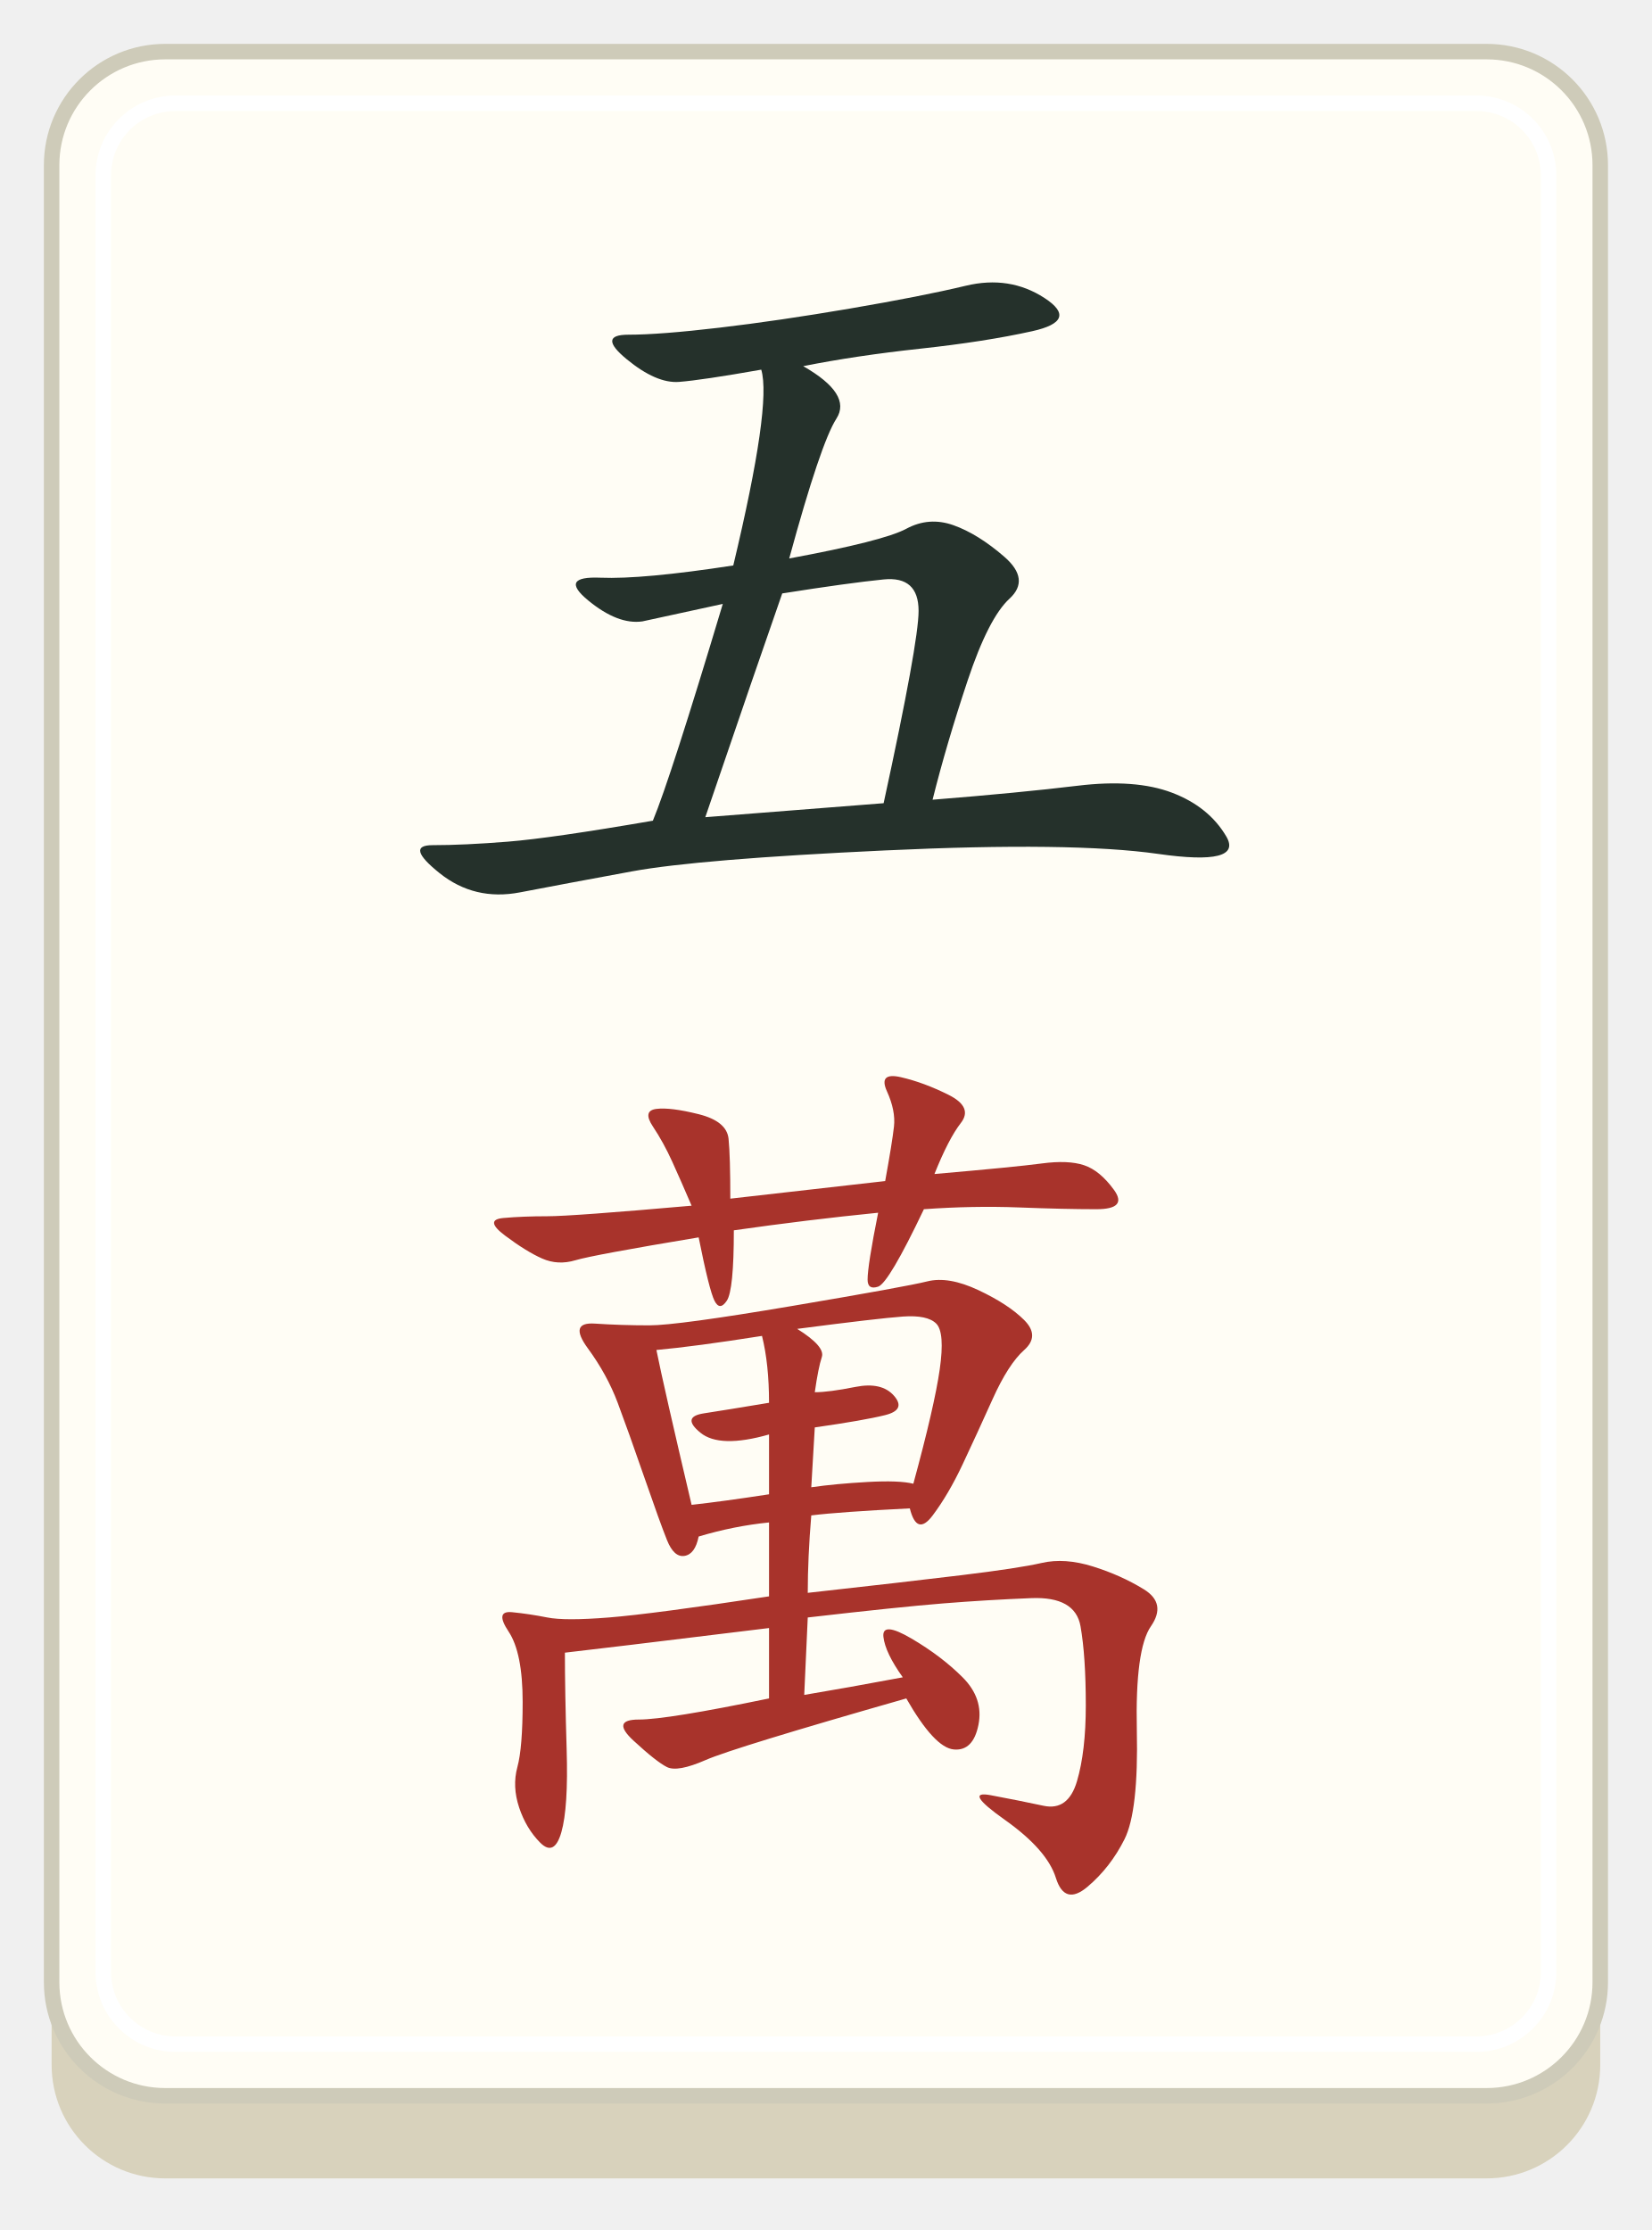
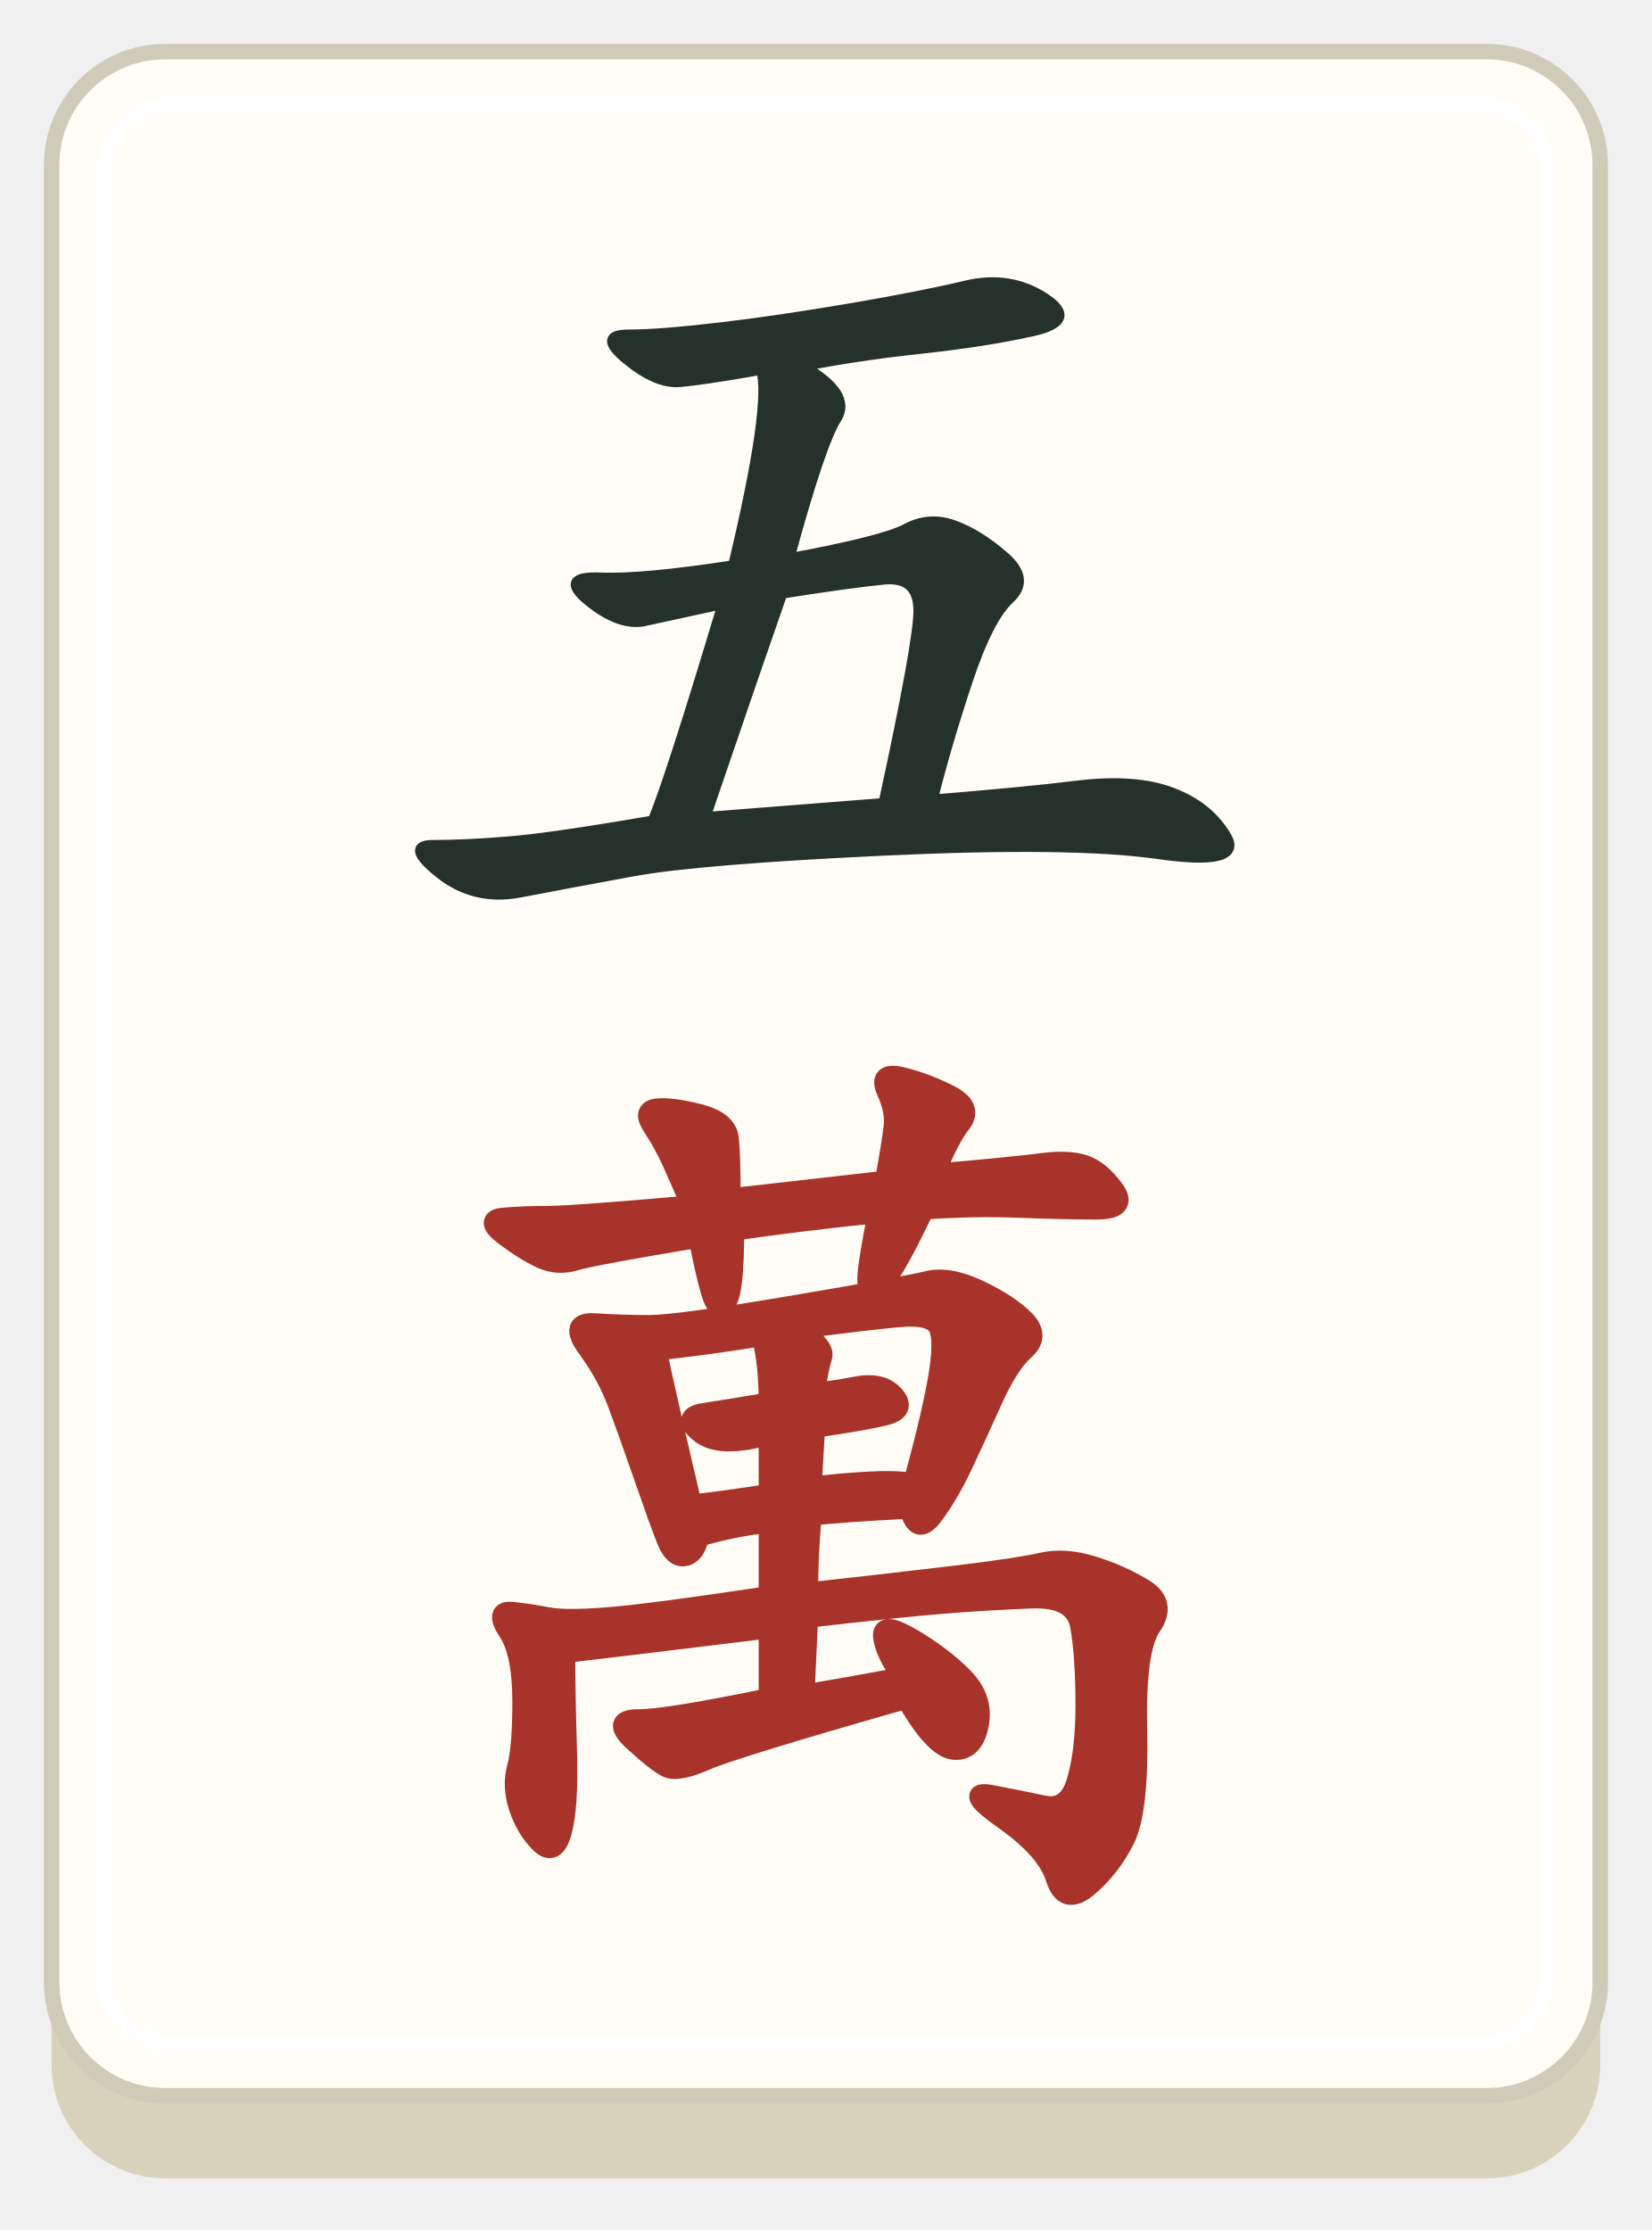
<svg xmlns="http://www.w3.org/2000/svg" viewBox="0 0 160 216" width="160" height="216" data-suit="wan" data-rank="5" role="img" aria-label="五万">
  <rect x="5" y="13" width="150" height="198" rx="11" fill="#d8d2bc" />
  <rect x="5" y="5" width="150" height="198" rx="11" fill="#fffdf5" stroke="#cecbb9" stroke-width="1.5" />
  <rect x="10" y="10" width="140" height="188" rx="7" fill="none" stroke="#ffffff" stroke-width="1.5" />
-   <path data-character="五" d="M32.422,76.563C33.724,73.438 36.328,65.365 40.234,52.344L31.25,54.297C29.427,54.557 27.409,53.776 25.195,51.953C22.982,50.13 23.438,49.284 26.563,49.414C29.688,49.544 34.635,49.089 41.406,48.047C44.271,36.068 45.313,28.776 44.531,26.172C40.104,26.953 37.044,27.409 35.352,27.539C33.659,27.669 31.706,26.823 29.492,25C27.279,23.177 27.344,22.266 29.688,22.266C32.031,22.266 35.417,22.005 39.844,21.484C44.271,20.964 49.154,20.247 54.492,19.336C59.831,18.424 64.128,17.578 67.383,16.797C70.638,16.016 73.568,16.471 76.172,18.164C78.776,19.857 78.32,21.094 74.805,21.875C71.289,22.656 67.122,23.307 62.305,23.828C57.487,24.349 53.125,25 49.219,25.781C52.865,27.865 54.102,29.818 52.93,31.641C51.758,33.464 50,38.672 47.656,47.266C54.688,45.964 59.049,44.857 60.742,43.945C62.435,43.034 64.193,42.904 66.016,43.555C67.839,44.206 69.727,45.378 71.68,47.07C73.633,48.763 73.828,50.326 72.266,51.758C70.703,53.19 69.141,56.25 67.578,60.938C66.016,65.625 64.714,70.052 63.672,74.219C70.182,73.698 75.586,73.177 79.883,72.656C84.18,72.135 87.695,72.396 90.43,73.438C93.164,74.479 95.182,76.107 96.484,78.32C97.786,80.534 95.247,81.185 88.867,80.273C82.487,79.362 72.331,79.232 58.398,79.883C44.466,80.534 35.026,81.315 30.078,82.227C25.13,83.138 20.964,83.919 17.578,84.57C14.193,85.221 11.198,84.505 8.594,82.422C5.99,80.339 5.729,79.297 7.813,79.297C10.156,79.297 12.956,79.167 16.211,78.906C19.466,78.646 24.87,77.865 32.422,76.563ZM38.281,76.172C41.667,75.911 48.307,75.391 58.203,74.609C60.807,62.63 62.109,55.469 62.109,53.125C62.109,50.521 60.807,49.349 58.203,49.609C55.599,49.87 51.823,50.391 46.875,51.172C45.052,56.38 42.188,64.714 38.281,76.172Z" transform="translate(35.127 13.1148) scale(0.86698)" fill="#25312b" />
-   <path data-character="萬" d="M59.375,52.344C54.167,52.604 50.521,52.865 48.438,53.125C48.177,56.25 48.047,59.115 48.047,61.719C55.078,60.938 60.742,60.286 65.039,59.766C69.336,59.245 72.331,58.789 74.023,58.398C75.716,58.008 77.604,58.138 79.688,58.789C81.771,59.44 83.659,60.286 85.352,61.328C87.044,62.37 87.305,63.737 86.133,65.43C84.961,67.122 84.44,70.964 84.57,76.953C84.701,82.943 84.245,86.979 83.203,89.063C82.161,91.146 80.794,92.904 79.102,94.336C77.409,95.768 76.237,95.443 75.586,93.359C74.935,91.276 73.047,89.128 69.922,86.914C66.797,84.701 66.276,83.789 68.359,84.18C70.443,84.57 72.396,84.961 74.219,85.352C76.042,85.742 77.279,84.831 77.93,82.617C78.581,80.404 78.906,77.604 78.906,74.219C78.906,70.573 78.711,67.643 78.32,65.43C77.93,63.216 76.107,62.174 72.852,62.305C69.596,62.435 66.341,62.63 63.086,62.891C59.831,63.151 54.818,63.672 48.047,64.453L47.656,73.047C50.781,72.526 54.427,71.875 58.594,71.094C57.292,69.271 56.576,67.773 56.445,66.602C56.315,65.43 57.357,65.495 59.57,66.797C61.784,68.099 63.672,69.531 65.234,71.094C66.797,72.656 67.383,74.414 66.992,76.367C66.602,78.32 65.69,79.232 64.258,79.102C62.826,78.971 61.068,77.083 58.984,73.438C46.224,77.083 38.802,79.362 36.719,80.273C34.635,81.185 33.203,81.445 32.422,81.055C31.641,80.664 30.404,79.688 28.711,78.125C27.018,76.563 27.214,75.781 29.297,75.781C31.38,75.781 36.198,75 43.75,73.438L43.75,65.625C30.99,67.188 23.438,68.099 21.094,68.359C21.094,71.224 21.159,74.805 21.289,79.102C21.419,83.398 21.224,86.458 20.703,88.281C20.182,90.104 19.401,90.495 18.359,89.453C17.318,88.411 16.536,87.109 16.016,85.547C15.495,83.984 15.43,82.487 15.82,81.055C16.211,79.622 16.406,77.214 16.406,73.828C16.406,70.182 15.885,67.578 14.844,66.016C13.802,64.453 13.932,63.737 15.234,63.867C16.536,63.997 17.839,64.193 19.141,64.453C20.443,64.714 22.721,64.714 25.977,64.453C29.232,64.193 35.156,63.411 43.75,62.109L43.75,53.906C41.146,54.167 38.542,54.688 35.938,55.469C35.677,56.771 35.156,57.487 34.375,57.617C33.594,57.747 32.943,57.161 32.422,55.859C31.901,54.557 31.055,52.214 29.883,48.828C28.711,45.443 27.734,42.708 26.953,40.625C26.172,38.542 25.065,36.523 23.633,34.57C22.201,32.617 22.461,31.706 24.414,31.836C26.367,31.966 28.385,32.031 30.469,32.031C32.552,32.031 37.826,31.315 46.289,29.883C54.753,28.451 59.766,27.539 61.328,27.148C62.891,26.758 64.779,27.083 66.992,28.125C69.206,29.167 70.898,30.273 72.07,31.445C73.242,32.617 73.242,33.724 72.07,34.766C70.898,35.807 69.727,37.63 68.555,40.234C67.383,42.839 66.276,45.247 65.234,47.461C64.193,49.674 63.086,51.563 61.914,53.125C60.742,54.688 59.896,54.427 59.375,52.344ZM55.859,19.531C50.651,20.052 45.313,20.703 39.844,21.484C39.844,25.911 39.583,28.516 39.063,29.297C38.542,30.078 38.086,30.078 37.695,29.297C37.305,28.516 36.719,26.172 35.938,22.266C28.125,23.568 23.568,24.414 22.266,24.805C20.964,25.195 19.727,25.13 18.555,24.609C17.383,24.089 16.016,23.242 14.453,22.07C12.891,20.898 12.826,20.247 14.258,20.117C15.69,19.987 17.318,19.922 19.141,19.922C20.964,19.922 26.302,19.531 35.156,18.75C34.375,16.927 33.659,15.299 33.008,13.867C32.357,12.435 31.641,11.133 30.859,9.961C30.078,8.789 30.208,8.138 31.25,8.008C32.292,7.878 33.854,8.073 35.938,8.594C38.021,9.115 39.128,10.026 39.258,11.328C39.388,12.63 39.453,14.844 39.453,17.969L56.641,16.016C57.161,13.151 57.487,11.133 57.617,9.961C57.747,8.789 57.487,7.487 56.836,6.055C56.185,4.622 56.706,4.102 58.398,4.492C60.091,4.883 61.849,5.534 63.672,6.445C65.495,7.357 65.951,8.398 65.039,9.57C64.128,10.742 63.151,12.63 62.109,15.234C68.099,14.714 72.07,14.323 74.023,14.063C75.977,13.802 77.539,13.867 78.711,14.258C79.883,14.648 80.99,15.56 82.031,16.992C83.073,18.424 82.422,19.141 80.078,19.141C77.734,19.141 74.87,19.076 71.484,18.945C68.099,18.815 64.583,18.88 60.938,19.141C58.333,24.609 56.641,27.474 55.859,27.734C55.078,27.995 54.688,27.734 54.688,26.953C54.688,25.911 55.078,23.438 55.859,19.531ZM48.438,50C50.26,49.74 52.344,49.544 54.688,49.414C57.031,49.284 58.724,49.349 59.766,49.609C61.328,43.88 62.305,39.648 62.695,36.914C63.086,34.18 62.956,32.487 62.305,31.836C61.654,31.185 60.417,30.924 58.594,31.055C56.771,31.185 52.865,31.641 46.875,32.422C48.958,33.724 49.87,34.766 49.609,35.547C49.349,36.328 49.089,37.63 48.828,39.453C49.87,39.453 51.367,39.258 53.32,38.867C55.273,38.477 56.706,38.802 57.617,39.844C58.529,40.885 58.203,41.602 56.641,41.992C55.078,42.383 52.474,42.839 48.828,43.359ZM35.156,51.953C37.5,51.693 40.365,51.302 43.75,50.781L43.75,44.141C40.104,45.182 37.565,45.117 36.133,43.945C34.701,42.773 34.831,42.057 36.523,41.797C38.216,41.536 40.625,41.146 43.75,40.625C43.75,37.76 43.49,35.286 42.969,33.203C38.021,33.984 34.115,34.505 31.25,34.766C31.771,37.37 33.073,43.099 35.156,51.953Z" transform="translate(36.3068 100.4205) scale(0.87273)" fill="#a8332b" />
+   <path data-character="五" d="M32.422,76.563C33.724,73.438 36.328,65.365 40.234,52.344L31.25,54.297C29.427,54.557 27.409,53.776 25.195,51.953C22.982,50.13 23.438,49.284 26.563,49.414C29.688,49.544 34.635,49.089 41.406,48.047C44.271,36.068 45.313,28.776 44.531,26.172C40.104,26.953 37.044,27.409 35.352,27.539C33.659,27.669 31.706,26.823 29.492,25C27.279,23.177 27.344,22.266 29.688,22.266C32.031,22.266 35.417,22.005 39.844,21.484C44.271,20.964 49.154,20.247 54.492,19.336C59.831,18.424 64.128,17.578 67.383,16.797C70.638,16.016 73.568,16.471 76.172,18.164C78.776,19.857 78.32,21.094 74.805,21.875C71.289,22.656 67.122,23.307 62.305,23.828C57.487,24.349 53.125,25 49.219,25.781C52.865,27.865 54.102,29.818 52.93,31.641C51.758,33.464 50,38.672 47.656,47.266C54.688,45.964 59.049,44.857 60.742,43.945C62.435,43.034 64.193,42.904 66.016,43.555C67.839,44.206 69.727,45.378 71.68,47.07C73.633,48.763 73.828,50.326 72.266,51.758C70.703,53.19 69.141,56.25 67.578,60.938C66.016,65.625 64.714,70.052 63.672,74.219C70.182,73.698 75.586,73.177 79.883,72.656C84.18,72.135 87.695,72.396 90.43,73.438C93.164,74.479 95.182,76.107 96.484,78.32C97.786,80.534 95.247,81.185 88.867,80.273C82.487,79.362 72.331,79.232 58.398,79.883C44.466,80.534 35.026,81.315 30.078,82.227C25.13,83.138 20.964,83.919 17.578,84.57C14.193,85.221 11.198,84.505 8.594,82.422C5.99,80.339 5.729,79.297 7.813,79.297C10.156,79.297 12.956,79.167 16.211,78.906C19.466,78.646 24.87,77.865 32.422,76.563ZM38.281,76.172C41.667,75.911 48.307,75.391 58.203,74.609C60.807,62.63 62.109,55.469 62.109,53.125C62.109,50.521 60.807,49.349 58.203,49.609C55.599,49.87 51.823,50.391 46.875,51.172C45.052,56.38 42.188,64.714 38.281,76.172Z" transform="translate(35.127 13.1148) scale(0.86698)" fill="#25312b" stroke="#25312b" stroke-width="1.153" stroke-linejoin="round" />
+   <path data-character="萬" d="M59.375,52.344C54.167,52.604 50.521,52.865 48.438,53.125C48.177,56.25 48.047,59.115 48.047,61.719C55.078,60.938 60.742,60.286 65.039,59.766C69.336,59.245 72.331,58.789 74.023,58.398C75.716,58.008 77.604,58.138 79.688,58.789C81.771,59.44 83.659,60.286 85.352,61.328C87.044,62.37 87.305,63.737 86.133,65.43C84.961,67.122 84.44,70.964 84.57,76.953C84.701,82.943 84.245,86.979 83.203,89.063C82.161,91.146 80.794,92.904 79.102,94.336C77.409,95.768 76.237,95.443 75.586,93.359C74.935,91.276 73.047,89.128 69.922,86.914C66.797,84.701 66.276,83.789 68.359,84.18C70.443,84.57 72.396,84.961 74.219,85.352C76.042,85.742 77.279,84.831 77.93,82.617C78.581,80.404 78.906,77.604 78.906,74.219C78.906,70.573 78.711,67.643 78.32,65.43C77.93,63.216 76.107,62.174 72.852,62.305C69.596,62.435 66.341,62.63 63.086,62.891C59.831,63.151 54.818,63.672 48.047,64.453L47.656,73.047C50.781,72.526 54.427,71.875 58.594,71.094C57.292,69.271 56.576,67.773 56.445,66.602C56.315,65.43 57.357,65.495 59.57,66.797C61.784,68.099 63.672,69.531 65.234,71.094C66.797,72.656 67.383,74.414 66.992,76.367C66.602,78.32 65.69,79.232 64.258,79.102C62.826,78.971 61.068,77.083 58.984,73.438C46.224,77.083 38.802,79.362 36.719,80.273C34.635,81.185 33.203,81.445 32.422,81.055C31.641,80.664 30.404,79.688 28.711,78.125C27.018,76.563 27.214,75.781 29.297,75.781C31.38,75.781 36.198,75 43.75,73.438L43.75,65.625C30.99,67.188 23.438,68.099 21.094,68.359C21.094,71.224 21.159,74.805 21.289,79.102C21.419,83.398 21.224,86.458 20.703,88.281C20.182,90.104 19.401,90.495 18.359,89.453C17.318,88.411 16.536,87.109 16.016,85.547C15.495,83.984 15.43,82.487 15.82,81.055C16.211,79.622 16.406,77.214 16.406,73.828C16.406,70.182 15.885,67.578 14.844,66.016C13.802,64.453 13.932,63.737 15.234,63.867C16.536,63.997 17.839,64.193 19.141,64.453C20.443,64.714 22.721,64.714 25.977,64.453C29.232,64.193 35.156,63.411 43.75,62.109L43.75,53.906C41.146,54.167 38.542,54.688 35.938,55.469C35.677,56.771 35.156,57.487 34.375,57.617C33.594,57.747 32.943,57.161 32.422,55.859C31.901,54.557 31.055,52.214 29.883,48.828C28.711,45.443 27.734,42.708 26.953,40.625C26.172,38.542 25.065,36.523 23.633,34.57C22.201,32.617 22.461,31.706 24.414,31.836C26.367,31.966 28.385,32.031 30.469,32.031C32.552,32.031 37.826,31.315 46.289,29.883C54.753,28.451 59.766,27.539 61.328,27.148C62.891,26.758 64.779,27.083 66.992,28.125C69.206,29.167 70.898,30.273 72.07,31.445C73.242,32.617 73.242,33.724 72.07,34.766C70.898,35.807 69.727,37.63 68.555,40.234C67.383,42.839 66.276,45.247 65.234,47.461C64.193,49.674 63.086,51.563 61.914,53.125C60.742,54.688 59.896,54.427 59.375,52.344ZM55.859,19.531C50.651,20.052 45.313,20.703 39.844,21.484C39.844,25.911 39.583,28.516 39.063,29.297C38.542,30.078 38.086,30.078 37.695,29.297C37.305,28.516 36.719,26.172 35.938,22.266C28.125,23.568 23.568,24.414 22.266,24.805C20.964,25.195 19.727,25.13 18.555,24.609C17.383,24.089 16.016,23.242 14.453,22.07C12.891,20.898 12.826,20.247 14.258,20.117C15.69,19.987 17.318,19.922 19.141,19.922C20.964,19.922 26.302,19.531 35.156,18.75C34.375,16.927 33.659,15.299 33.008,13.867C32.357,12.435 31.641,11.133 30.859,9.961C30.078,8.789 30.208,8.138 31.25,8.008C32.292,7.878 33.854,8.073 35.938,8.594C38.021,9.115 39.128,10.026 39.258,11.328C39.388,12.63 39.453,14.844 39.453,17.969L56.641,16.016C57.161,13.151 57.487,11.133 57.617,9.961C57.747,8.789 57.487,7.487 56.836,6.055C56.185,4.622 56.706,4.102 58.398,4.492C60.091,4.883 61.849,5.534 63.672,6.445C65.495,7.357 65.951,8.398 65.039,9.57C64.128,10.742 63.151,12.63 62.109,15.234C68.099,14.714 72.07,14.323 74.023,14.063C75.977,13.802 77.539,13.867 78.711,14.258C79.883,14.648 80.99,15.56 82.031,16.992C83.073,18.424 82.422,19.141 80.078,19.141C77.734,19.141 74.87,19.076 71.484,18.945C68.099,18.815 64.583,18.88 60.938,19.141C58.333,24.609 56.641,27.474 55.859,27.734C55.078,27.995 54.688,27.734 54.688,26.953C54.688,25.911 55.078,23.438 55.859,19.531ZM48.438,50C50.26,49.74 52.344,49.544 54.688,49.414C57.031,49.284 58.724,49.349 59.766,49.609C61.328,43.88 62.305,39.648 62.695,36.914C63.086,34.18 62.956,32.487 62.305,31.836C61.654,31.185 60.417,30.924 58.594,31.055C56.771,31.185 52.865,31.641 46.875,32.422C48.958,33.724 49.87,34.766 49.609,35.547C49.349,36.328 49.089,37.63 48.828,39.453C49.87,39.453 51.367,39.258 53.32,38.867C55.273,38.477 56.706,38.802 57.617,39.844C58.529,40.885 58.203,41.602 56.641,41.992C55.078,42.383 52.474,42.839 48.828,43.359ZM35.156,51.953C37.5,51.693 40.365,51.302 43.75,50.781L43.75,44.141C40.104,45.182 37.565,45.117 36.133,43.945C34.701,42.773 34.831,42.057 36.523,41.797C38.216,41.536 40.625,41.146 43.75,40.625C43.75,37.76 43.49,35.286 42.969,33.203C38.021,33.984 34.115,34.505 31.25,34.766C31.771,37.37 33.073,43.099 35.156,51.953Z" transform="translate(36.3068 100.4205) scale(0.87273)" fill="#a8332b" stroke="#a8332b" stroke-width="2.292" stroke-linejoin="round" />
</svg>
